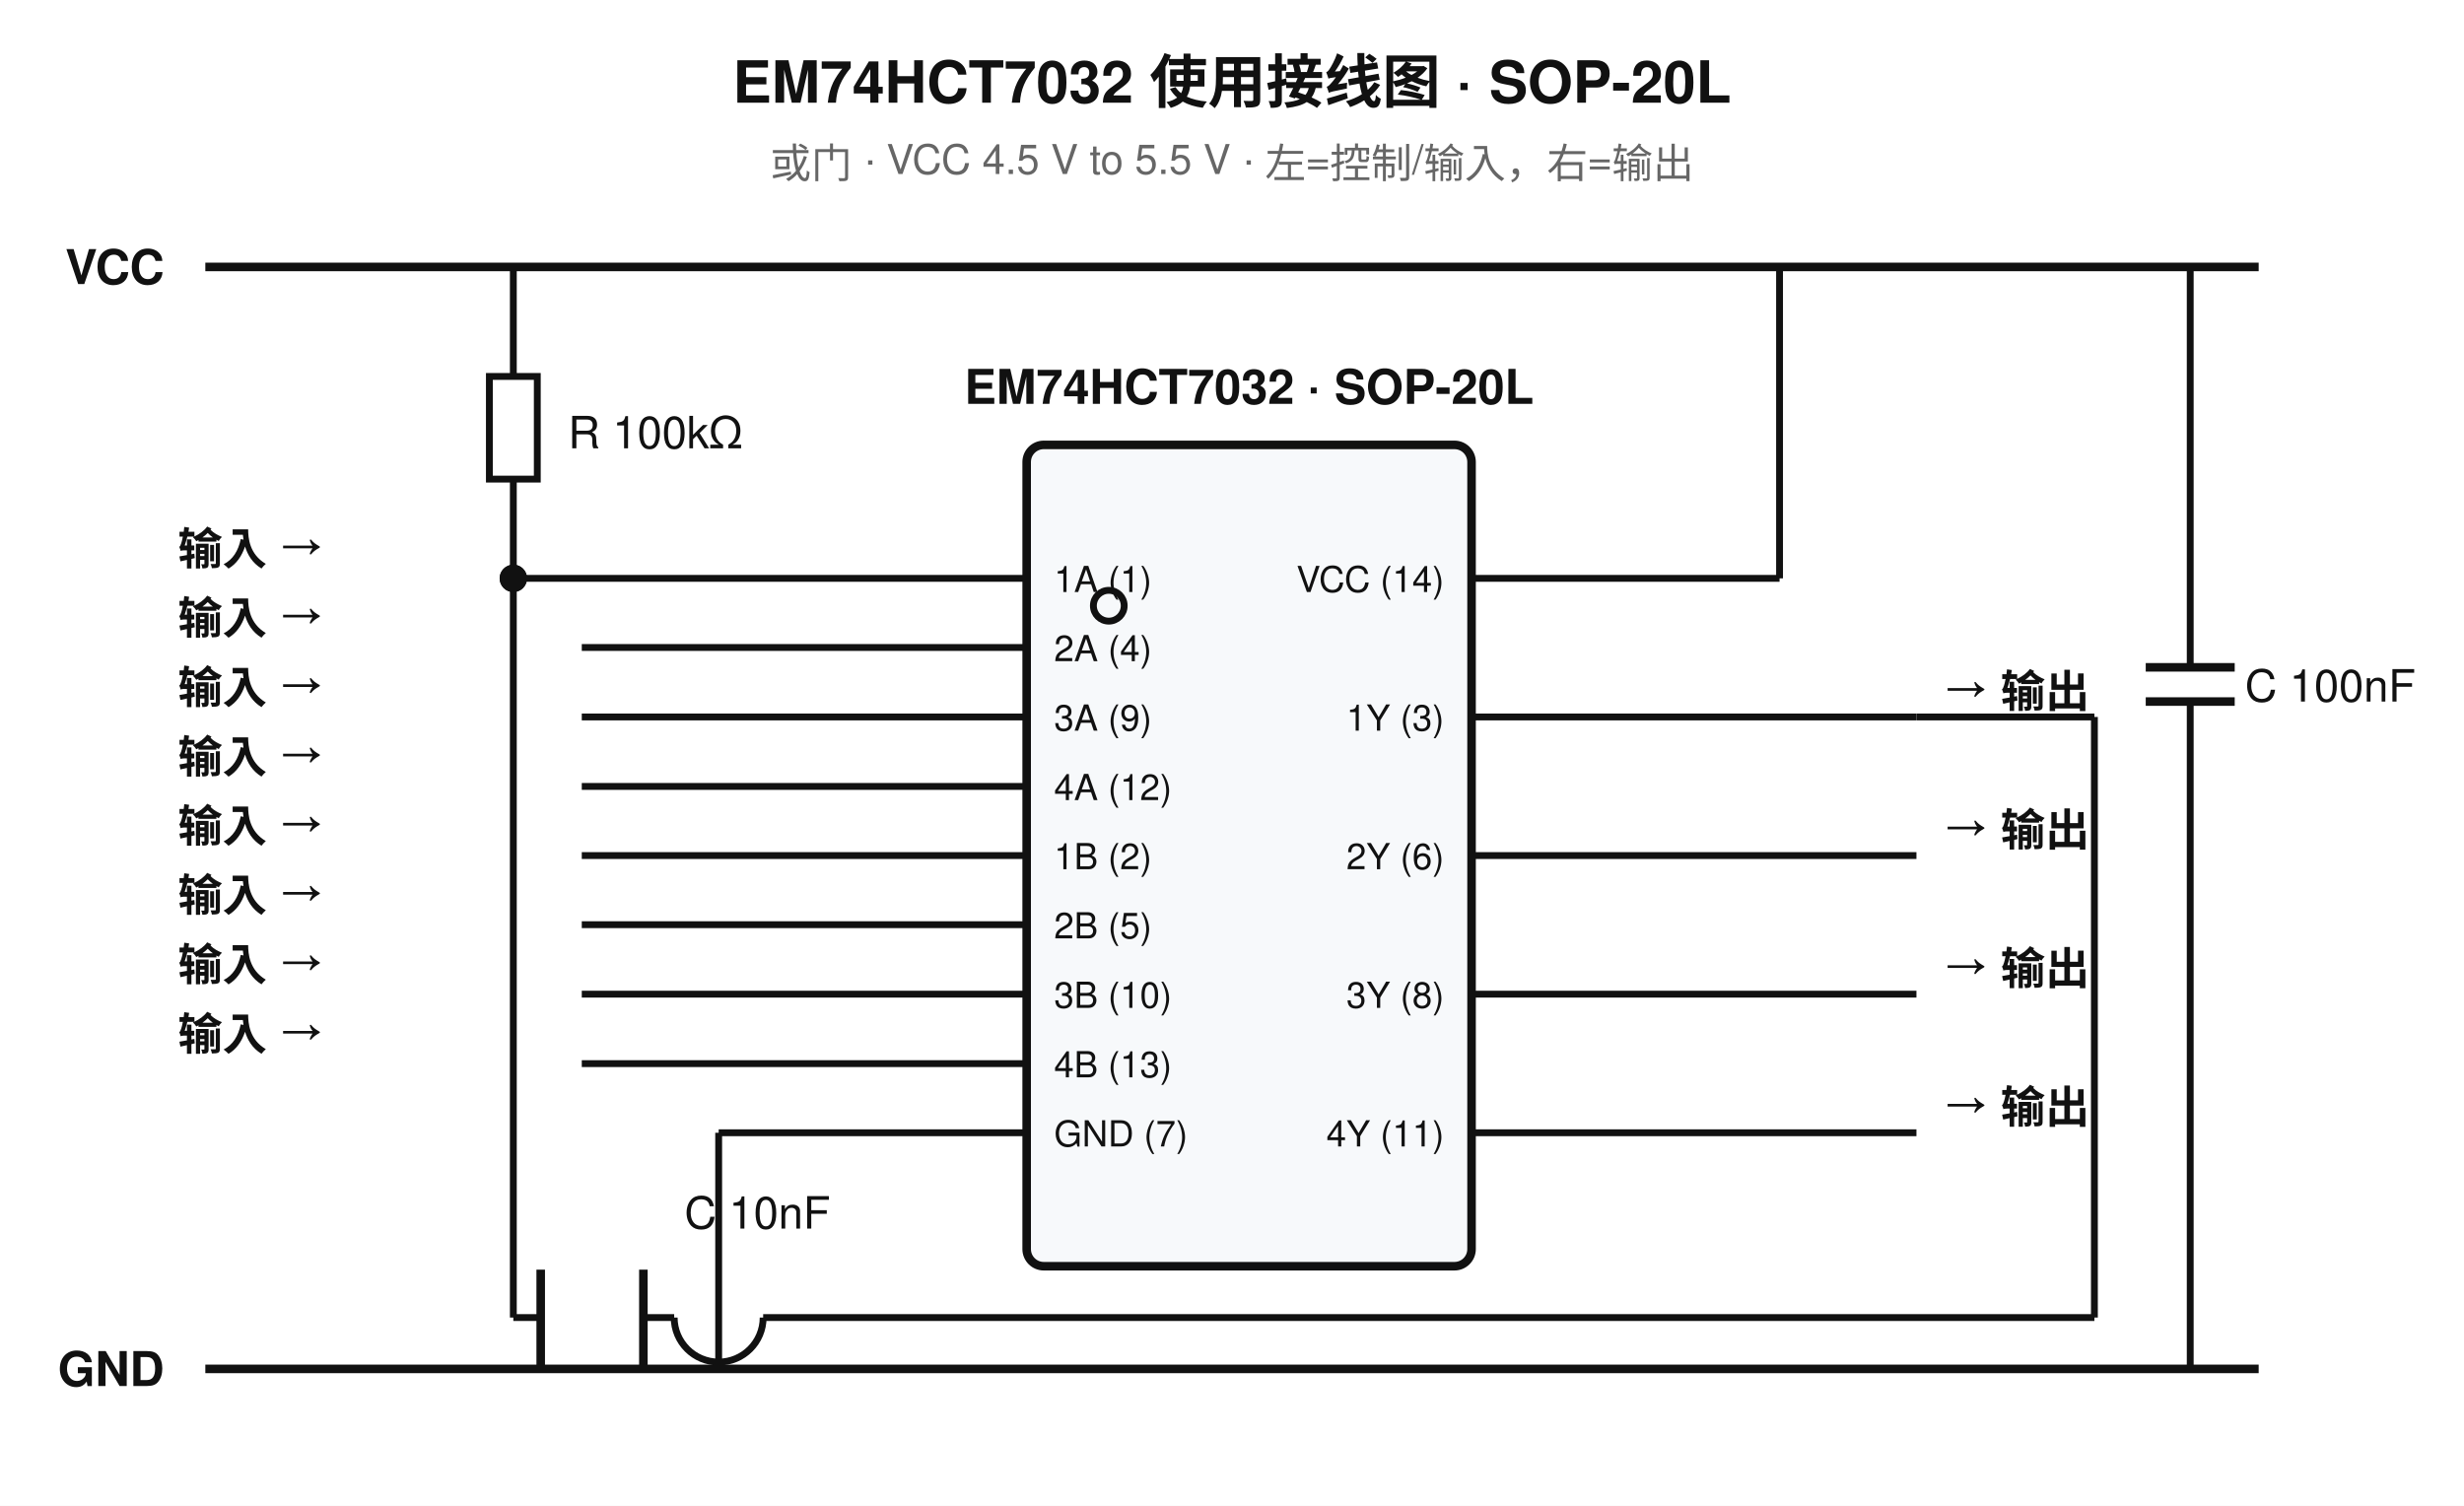
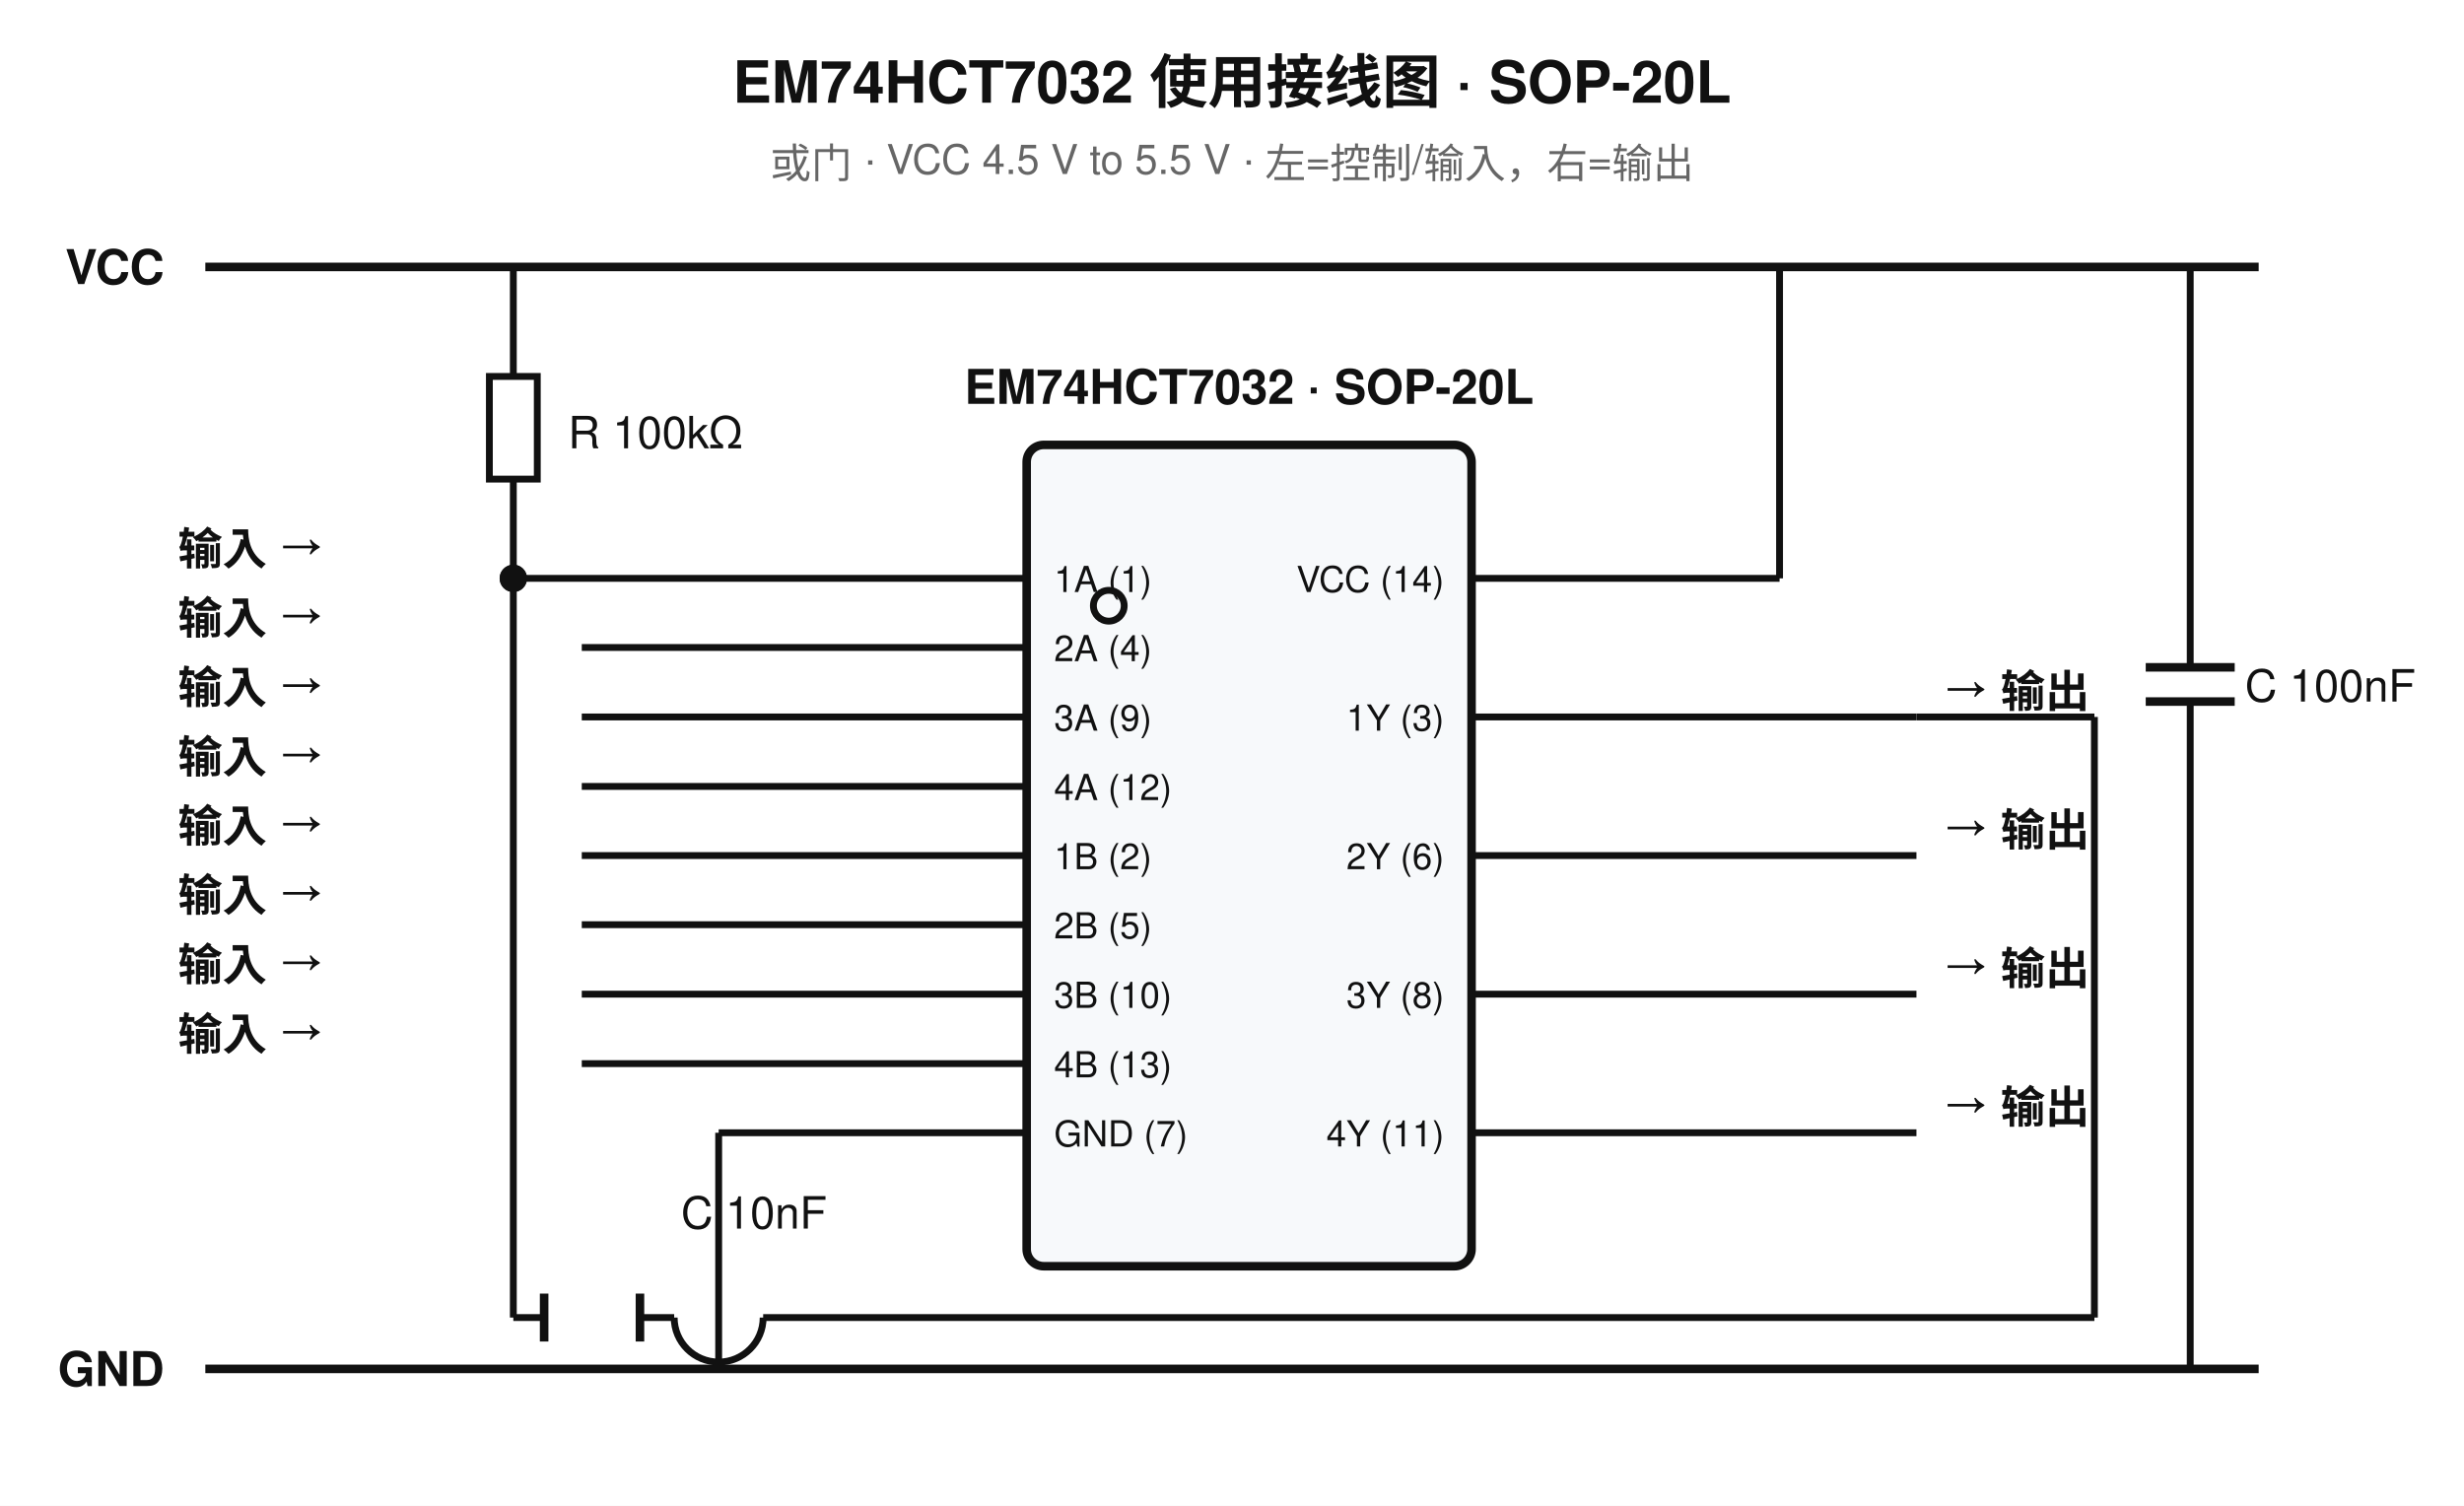
<svg xmlns="http://www.w3.org/2000/svg" viewBox="0 0 720 440" font-family="Helvetica,Arial,sans-serif">
  <rect width="720" height="440" fill="#fff" />
  <text x="360" y="30" text-anchor="middle" font-size="17" font-weight="bold" fill="#111">EM74HCT7032 使用接线图 · SOP-20L</text>
  <text x="360" y="52" text-anchor="middle" font-size="12" fill="#666">或门 · VCC 4.5 V to 5.5 V · 左=控制/输入，右=输出</text>
  <line x1="60" y1="78" x2="660" y2="78" stroke="#111" stroke-width="2.5" />
  <text x="48" y="83" text-anchor="end" font-size="14" font-weight="bold" fill="#111">VCC</text>
  <line x1="60" y1="400" x2="660" y2="400" stroke="#111" stroke-width="2.5" />
  <text x="48" y="405" text-anchor="end" font-size="14" font-weight="bold" fill="#111">GND</text>
  <text x="365" y="118" text-anchor="middle" font-size="14" font-weight="bold" fill="#111">EM74HCT7032 · SOP-20L</text>
  <rect x="300" y="130" width="130" height="240" rx="5" fill="#f7f9fb" stroke="#111" stroke-width="2.5" />
  <text x="308" y="173.0" font-size="10.5" fill="#111">1A (1)</text>
  <line x1="300" y1="169.0" x2="150" y2="169.0" stroke="#111" stroke-width="2" />
  <line x1="150" y1="78" x2="150" y2="110.0" stroke="#111" stroke-width="2" />
  <rect x="143" y="110.0" width="14" height="30" fill="#fff" stroke="#111" stroke-width="2" />
  <line x1="150" y1="140.0" x2="150" y2="169.0" stroke="#111" stroke-width="2" />
  <circle cx="150" cy="169.0" r="4" fill="#111" />
  <text x="166" y="131.0" font-size="13" fill="#111">R 100kΩ</text>
  <text x="52" y="165.0" font-size="13" font-weight="bold" fill="#111">输入 →</text>
  <text x="308" y="193.2" font-size="10.5" fill="#111">2A (4)</text>
  <line x1="300" y1="189.2" x2="170" y2="189.2" stroke="#111" stroke-width="2" />
  <text x="52" y="185.2" font-size="13" font-weight="bold" fill="#111">输入 →</text>
  <text x="308" y="213.5" font-size="10.5" fill="#111">3A (9)</text>
  <line x1="300" y1="209.5" x2="170" y2="209.5" stroke="#111" stroke-width="2" />
  <text x="52" y="205.5" font-size="13" font-weight="bold" fill="#111">输入 →</text>
  <text x="308" y="233.8" font-size="10.5" fill="#111">4A (12)</text>
  <line x1="300" y1="229.8" x2="170" y2="229.8" stroke="#111" stroke-width="2" />
  <text x="52" y="225.8" font-size="13" font-weight="bold" fill="#111">输入 →</text>
  <text x="308" y="254.0" font-size="10.5" fill="#111">1B (2)</text>
  <line x1="300" y1="250.0" x2="170" y2="250.0" stroke="#111" stroke-width="2" />
  <text x="52" y="246.0" font-size="13" font-weight="bold" fill="#111">输入 →</text>
  <text x="308" y="274.2" font-size="10.5" fill="#111">2B (5)</text>
  <line x1="300" y1="270.2" x2="170" y2="270.2" stroke="#111" stroke-width="2" />
  <text x="52" y="266.2" font-size="13" font-weight="bold" fill="#111">输入 →</text>
  <text x="308" y="294.5" font-size="10.5" fill="#111">3B (10)</text>
  <line x1="300" y1="290.5" x2="170" y2="290.5" stroke="#111" stroke-width="2" />
  <text x="52" y="286.5" font-size="13" font-weight="bold" fill="#111">输入 →</text>
  <text x="308" y="314.8" font-size="10.5" fill="#111">4B (13)</text>
  <line x1="300" y1="310.8" x2="170" y2="310.8" stroke="#111" stroke-width="2" />
  <text x="52" y="306.8" font-size="13" font-weight="bold" fill="#111">输入 →</text>
  <text x="308" y="335.0" font-size="10.5" fill="#111">GND (7)</text>
  <line x1="300" y1="331.0" x2="210" y2="331.0" stroke="#111" stroke-width="2" />
  <line x1="210" y1="331.0" x2="210" y2="400" stroke="#111" stroke-width="2" />
  <text x="422" y="173.0" text-anchor="end" font-size="10.5" fill="#111">VCC (14)</text>
  <line x1="430" y1="169.0" x2="520" y2="169.0" stroke="#111" stroke-width="2" />
  <line x1="520" y1="169.0" x2="520" y2="78" stroke="#111" stroke-width="2" />
  <text x="422" y="213.5" text-anchor="end" font-size="10.5" fill="#111">1Y (3)</text>
  <line x1="430" y1="209.5" x2="560" y2="209.5" stroke="#111" stroke-width="2" />
  <text x="568" y="205.5" font-size="13" font-weight="bold" fill="#111">→ 输出</text>
  <text x="422" y="254.0" text-anchor="end" font-size="10.5" fill="#111">2Y (6)</text>
  <line x1="430" y1="250.0" x2="560" y2="250.0" stroke="#111" stroke-width="2" />
  <text x="568" y="246.0" font-size="13" font-weight="bold" fill="#111">→ 输出</text>
  <text x="422" y="294.5" text-anchor="end" font-size="10.5" fill="#111">3Y (8)</text>
  <line x1="430" y1="290.5" x2="560" y2="290.5" stroke="#111" stroke-width="2" />
  <text x="568" y="286.5" font-size="13" font-weight="bold" fill="#111">→ 输出</text>
  <text x="422" y="335.0" text-anchor="end" font-size="10.5" fill="#111">4Y (11)</text>
  <line x1="430" y1="331.0" x2="560" y2="331.0" stroke="#111" stroke-width="2" />
  <text x="568" y="327.0" font-size="13" font-weight="bold" fill="#111">→ 输出</text>
  <circle cx="324" cy="177.0" r="4.5" fill="none" stroke="#111" stroke-width="2" />
  <line x1="560" y1="209.5" x2="612" y2="209.5" stroke="#111" stroke-width="2" />
  <line x1="612" y1="209.5" x2="612" y2="385" stroke="#111" stroke-width="2" />
-   <line x1="158" y1="385" x2="150" y2="385" stroke="#111" stroke-width="2" />
-   <line x1="158" y1="371" x2="158" y2="399" stroke="#111" stroke-width="2.5" />
-   <line x1="188" y1="371" x2="188" y2="399" stroke="#111" stroke-width="2.5" />
-   <line x1="188" y1="385" x2="197" y2="385" stroke="#111" stroke-width="2" />
+   <line x1="159" y1="385" x2="150" y2="385" stroke="#111" stroke-width="2" />
+   <line x1="159" y1="378" x2="159" y2="392" stroke="#111" stroke-width="2.5" />
+   <line x1="187" y1="378" x2="187" y2="392" stroke="#111" stroke-width="2.5" />
+   <line x1="187" y1="385" x2="197" y2="385" stroke="#111" stroke-width="2" />
  <path d="M197,385 A13,13 0 0,0 223,385" fill="none" stroke="#111" stroke-width="2" />
  <line x1="223" y1="385" x2="612" y2="385" stroke="#111" stroke-width="2" />
-   <text x="200" y="359" font-size="13" fill="#111">C 10nF</text>
+   <text x="199" y="359" font-size="13" fill="#111">C 10nF</text>
  <line x1="150" y1="385" x2="150" y2="169.0" stroke="#111" stroke-width="2" />
  <circle cx="150" cy="169.0" r="4" fill="#111" />
  <text x="656" y="205" font-size="13" fill="#111">C 100nF</text>
  <line x1="640" y1="78" x2="640" y2="195" stroke="#111" stroke-width="2" />
  <line x1="627" y1="195" x2="653" y2="195" stroke="#111" stroke-width="2.5" />
  <line x1="627" y1="205" x2="653" y2="205" stroke="#111" stroke-width="2.5" />
  <line x1="640" y1="205" x2="640" y2="400" stroke="#111" stroke-width="2" />
</svg>
